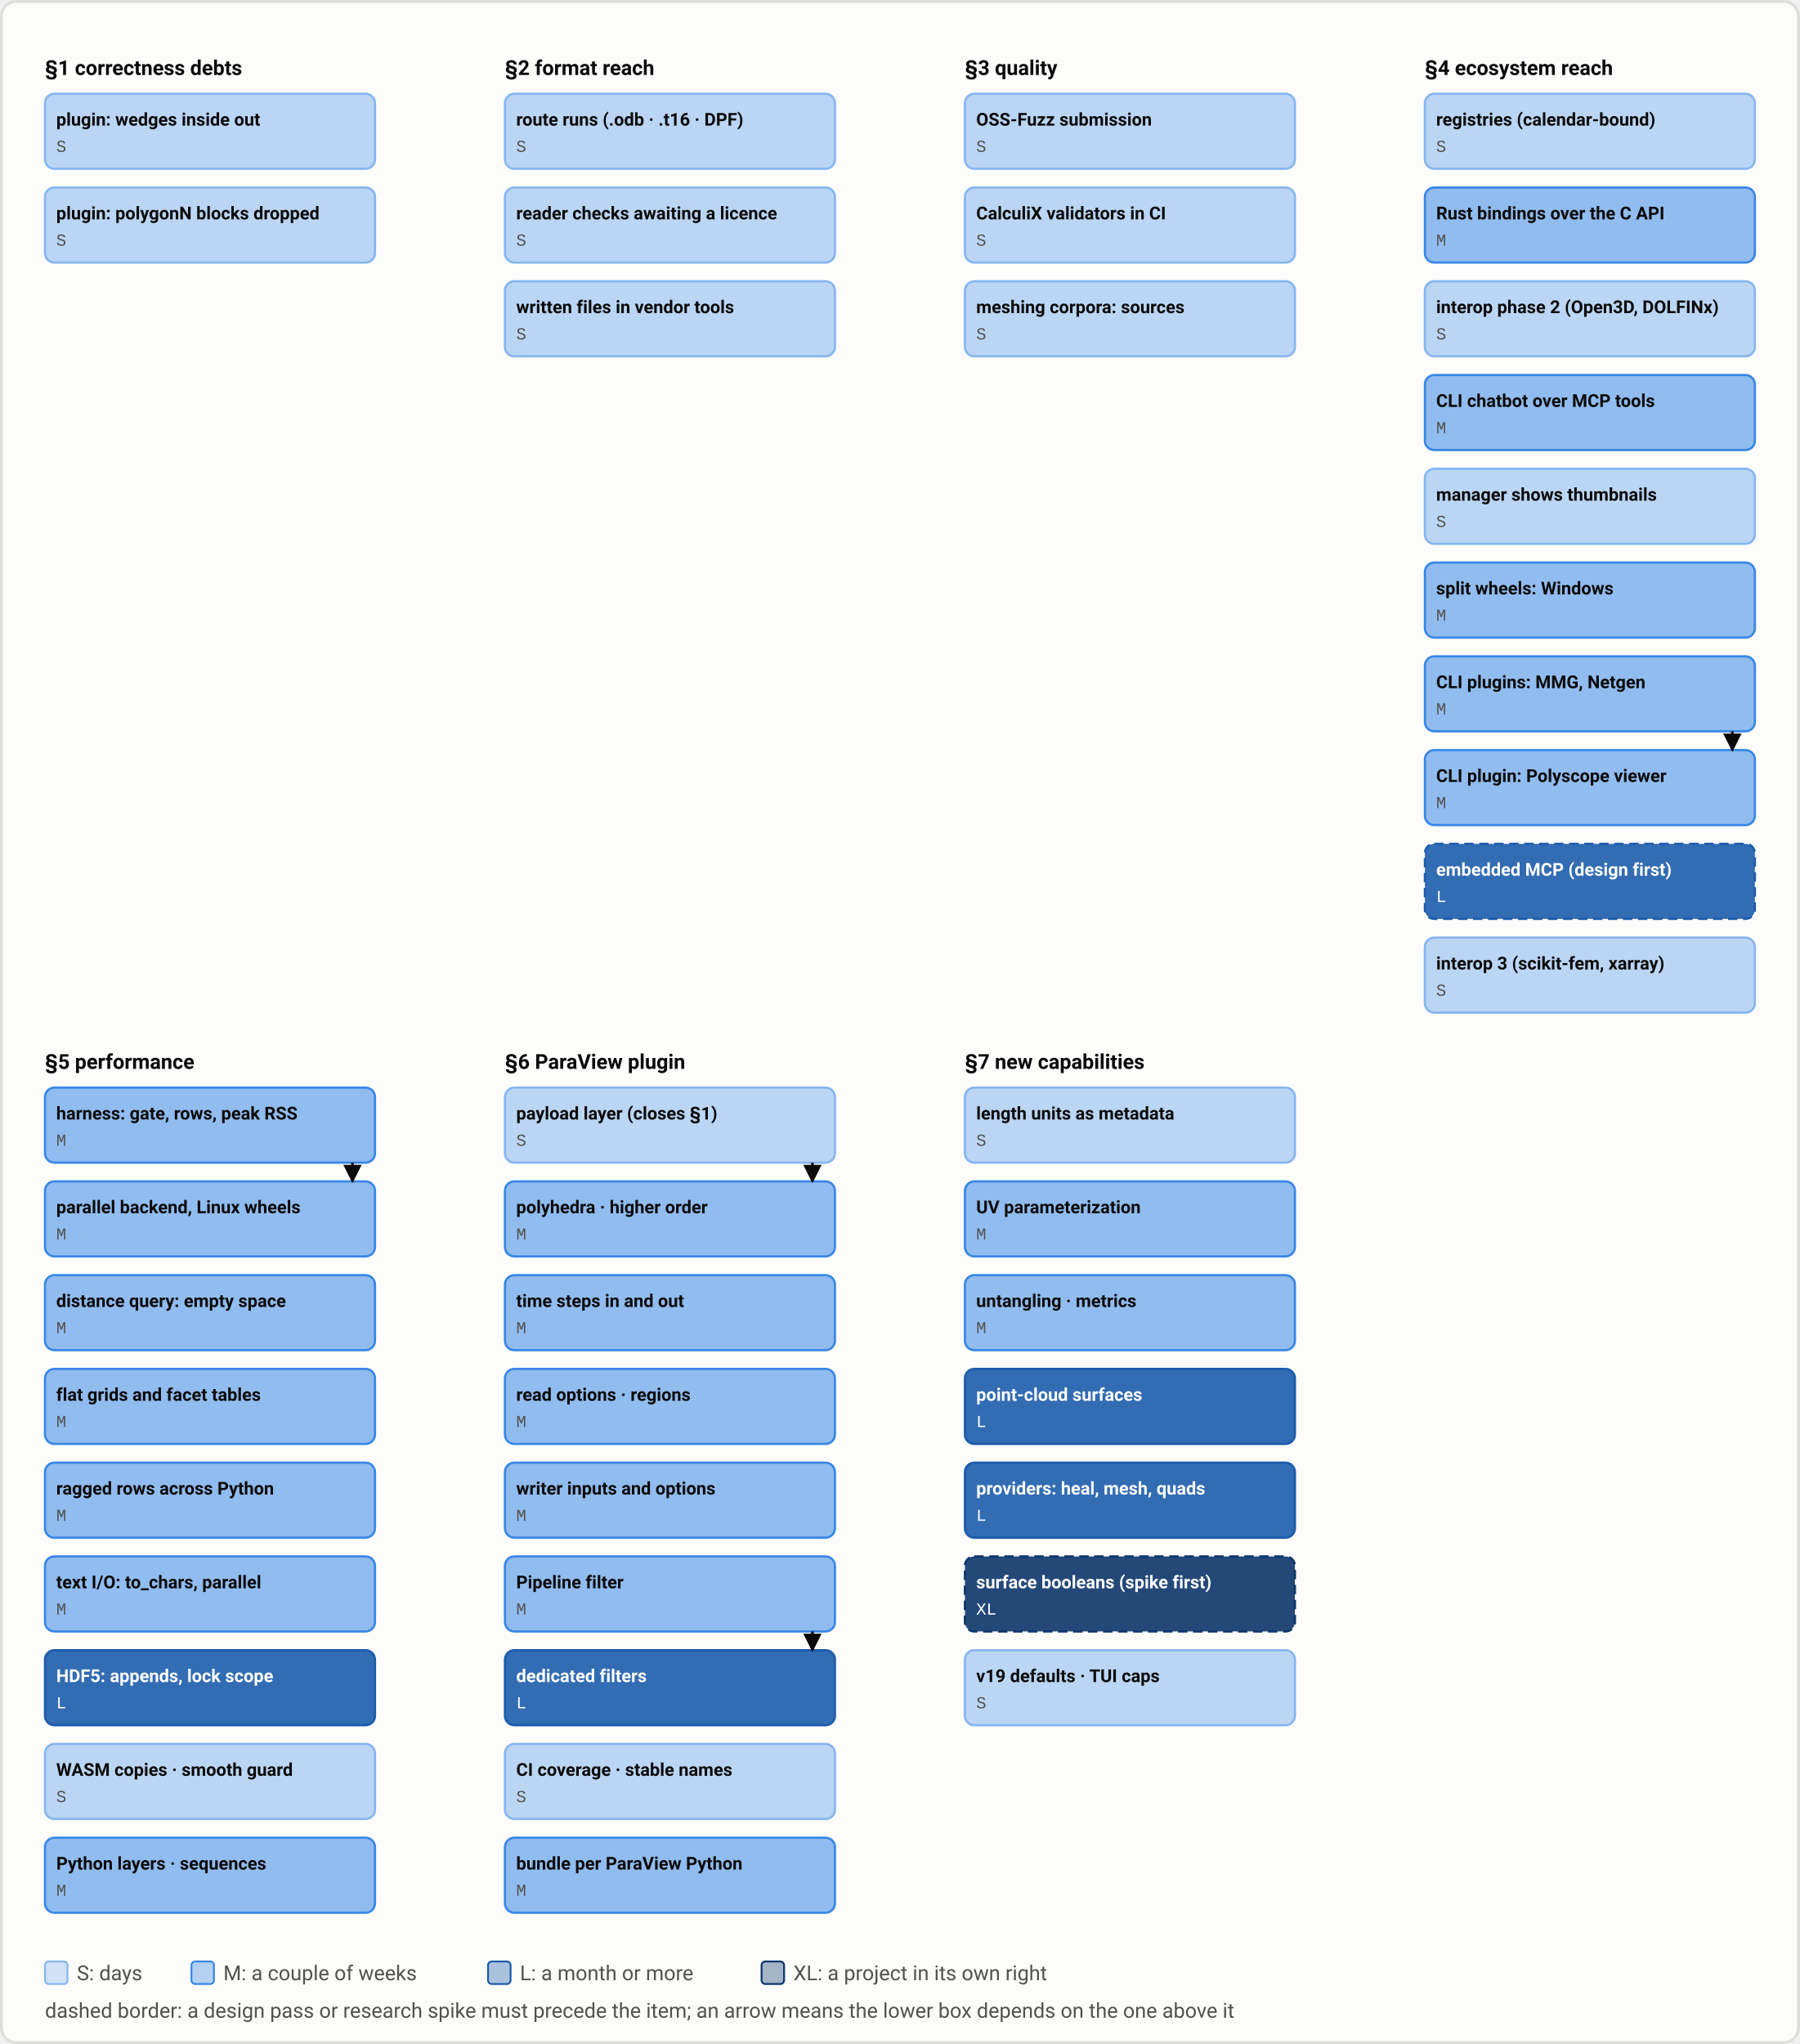
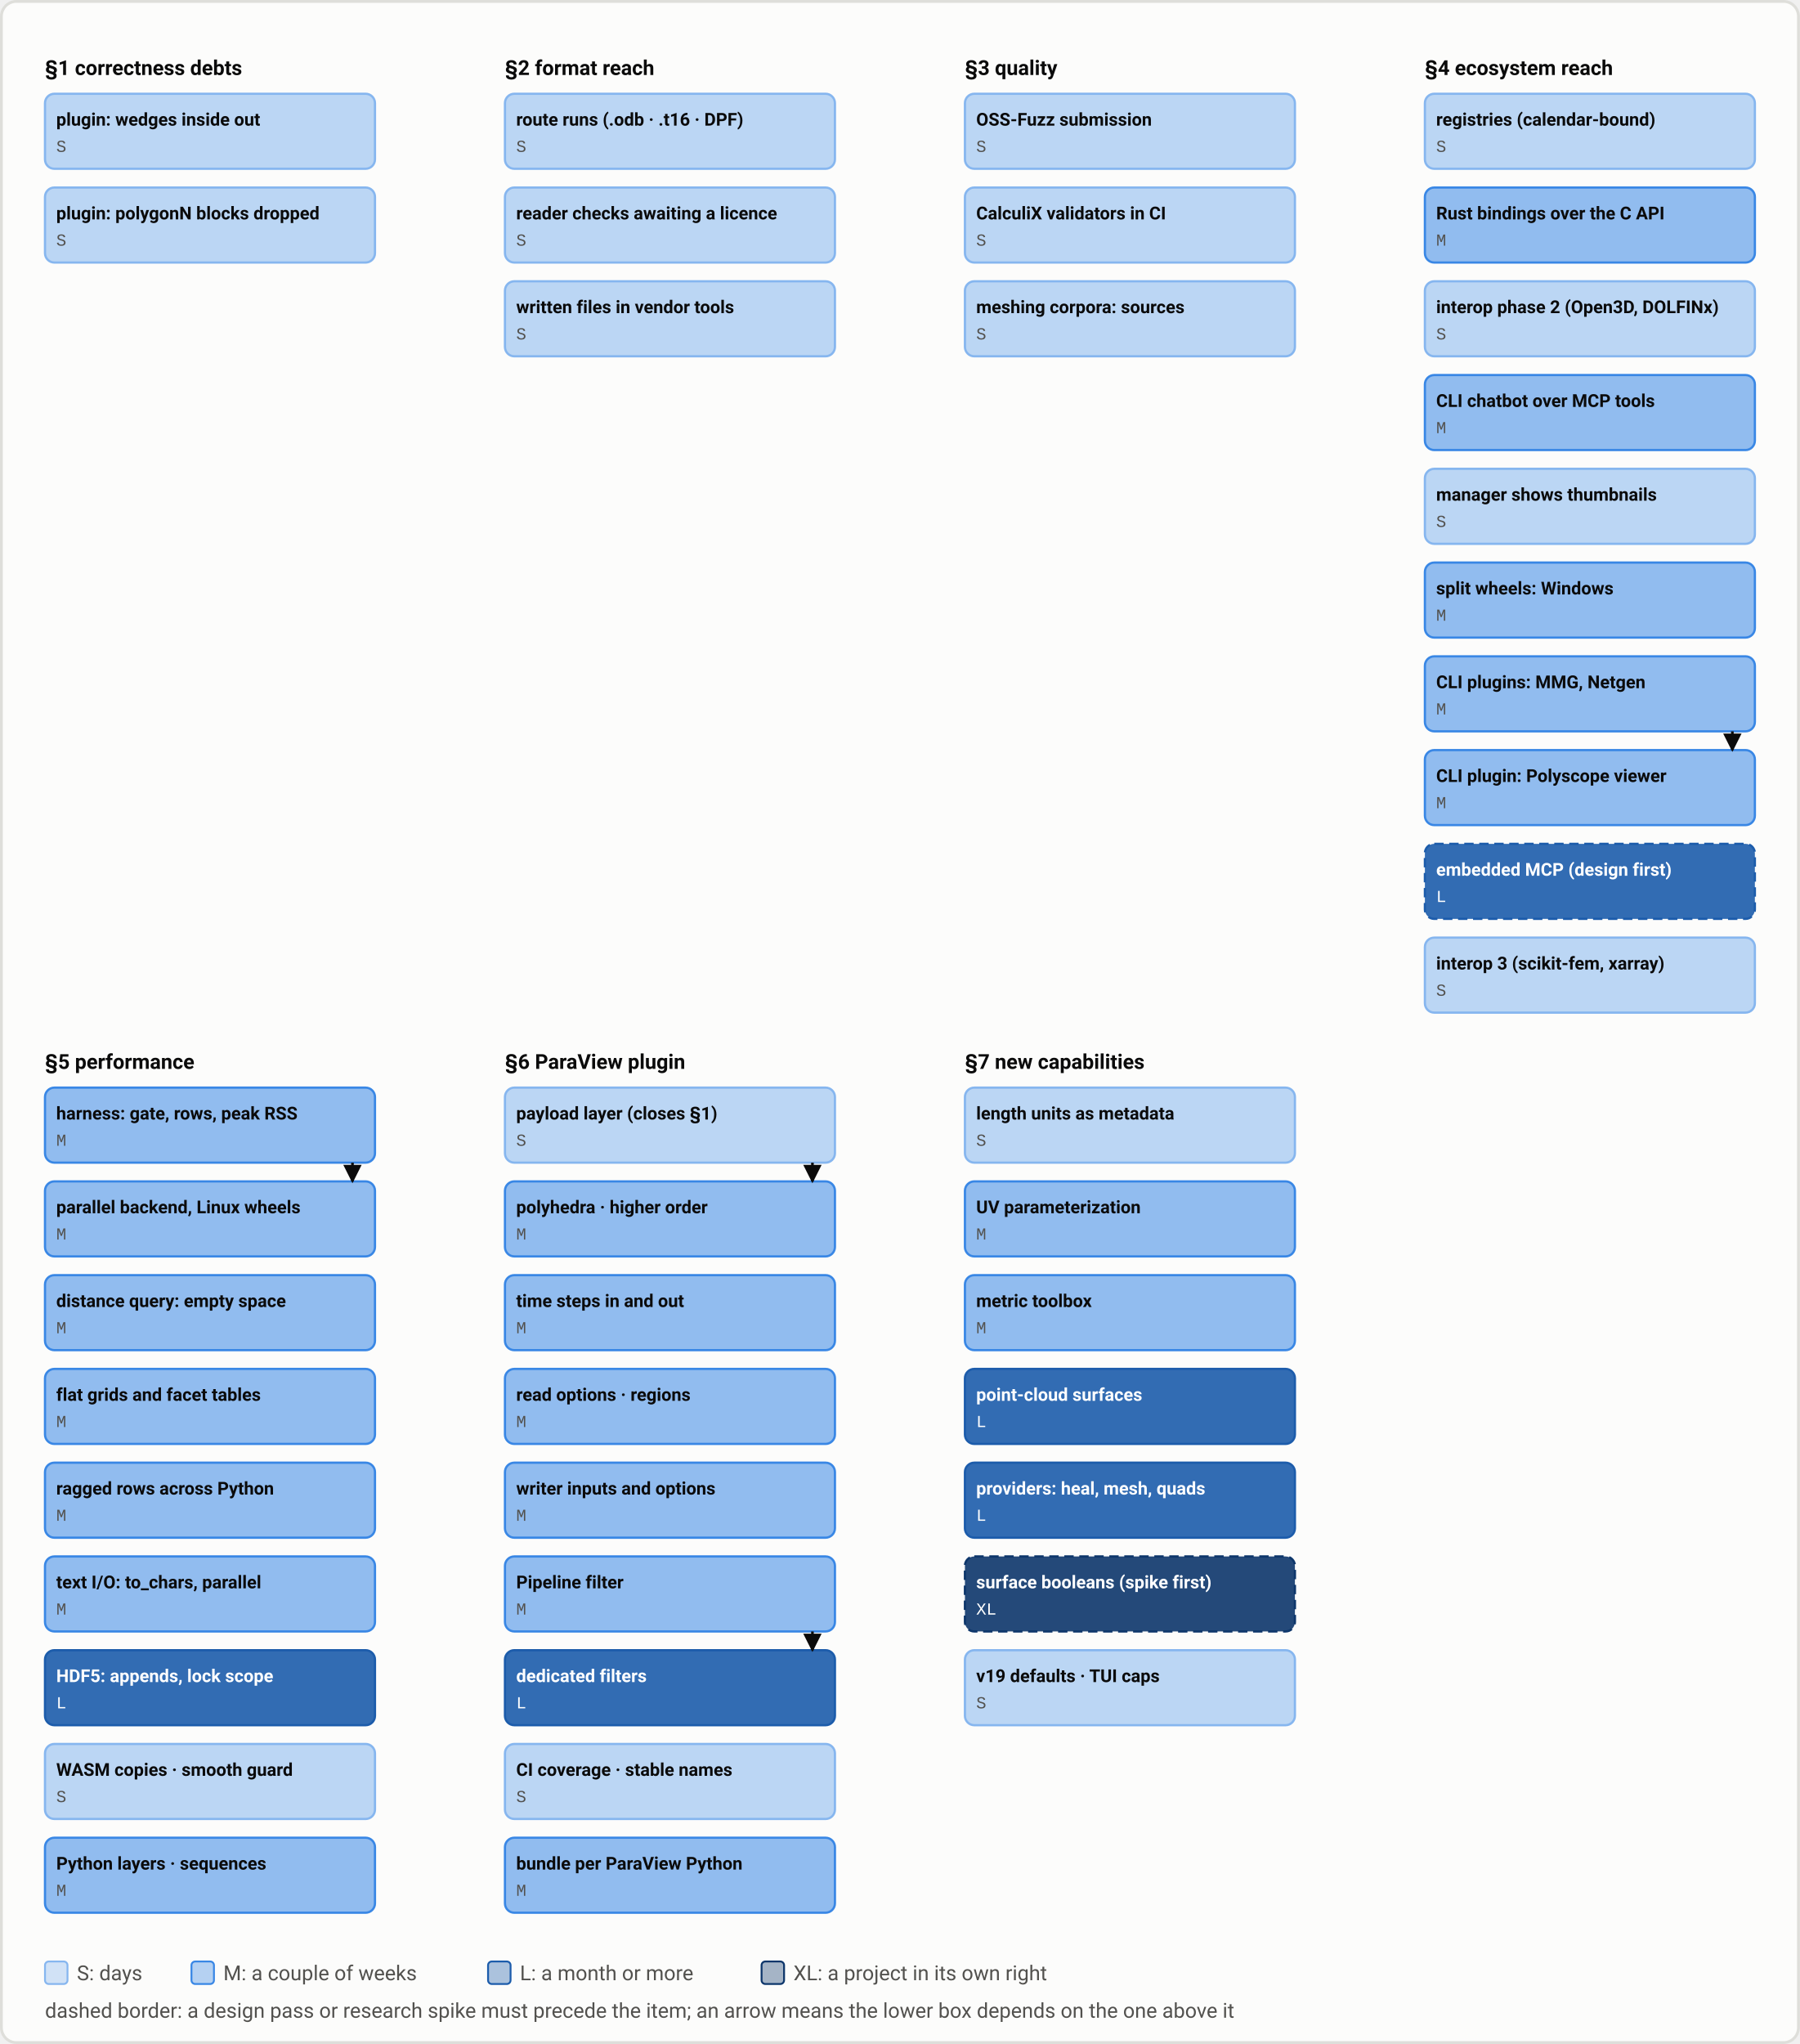
<svg xmlns="http://www.w3.org/2000/svg" viewBox="0 0 960 1090" width="960" height="1090" font-family="system-ui, -apple-system, 'Segoe UI', Roboto, sans-serif" role="img" aria-label="The roadmap at a glance: open items by section, in recommended order, shaded by effort">
  <defs>
    <marker id="arrow-0b0b0b" viewBox="0 0 10 10" refX="9" refY="5" markerWidth="7" markerHeight="7" orient="auto-start-reverse">
      <path d="M 0 0 L 10 5 L 0 10 z" fill="#0b0b0b" />
    </marker>
  </defs>
  <rect x="0.75" y="0.75" width="958.5" height="1088.5" rx="8" fill="#fcfcfb" stroke="#dededa" stroke-width="1.5" />
  <text x="24" y="40" font-family="system-ui, -apple-system, 'Segoe UI', Roboto, sans-serif" font-size="11" font-weight="700" fill="#0b0b0b">§1 correctness debts</text>
  <rect x="24" y="50" width="176" height="40" rx="5" fill="#86b6ef" fill-opacity="0.55" stroke="#86b6ef" stroke-width="1.2" />
  <text x="30" y="67" font-family="system-ui, -apple-system, 'Segoe UI', Roboto, sans-serif" font-size="9.5" font-weight="600" fill="#0b0b0b">plugin: wedges inside out</text>
  <text x="30" y="81" font-family="ui-monospace, SFMono-Regular, Menlo, Consolas, 'Liberation Mono', monospace" font-size="9" fill="#52514e">S</text>
  <rect x="24" y="100" width="176" height="40" rx="5" fill="#86b6ef" fill-opacity="0.55" stroke="#86b6ef" stroke-width="1.2" />
  <text x="30" y="117" font-family="system-ui, -apple-system, 'Segoe UI', Roboto, sans-serif" font-size="9.5" font-weight="600" fill="#0b0b0b">plugin: polygonN blocks dropped</text>
  <text x="30" y="131" font-family="ui-monospace, SFMono-Regular, Menlo, Consolas, 'Liberation Mono', monospace" font-size="9" fill="#52514e">S</text>
  <text x="269.33" y="40" font-family="system-ui, -apple-system, 'Segoe UI', Roboto, sans-serif" font-size="11" font-weight="700" fill="#0b0b0b">§2 format reach</text>
  <rect x="269.33" y="50" width="176" height="40" rx="5" fill="#86b6ef" fill-opacity="0.55" stroke="#86b6ef" stroke-width="1.2" />
  <text x="275.33" y="67" font-family="system-ui, -apple-system, 'Segoe UI', Roboto, sans-serif" font-size="9.5" font-weight="600" fill="#0b0b0b">route runs (.odb · .t16 · DPF)</text>
  <text x="275.33" y="81" font-family="ui-monospace, SFMono-Regular, Menlo, Consolas, 'Liberation Mono', monospace" font-size="9" fill="#52514e">S</text>
  <rect x="269.33" y="100" width="176" height="40" rx="5" fill="#86b6ef" fill-opacity="0.55" stroke="#86b6ef" stroke-width="1.2" />
  <text x="275.33" y="117" font-family="system-ui, -apple-system, 'Segoe UI', Roboto, sans-serif" font-size="9.5" font-weight="600" fill="#0b0b0b">reader checks awaiting a licence</text>
  <text x="275.33" y="131" font-family="ui-monospace, SFMono-Regular, Menlo, Consolas, 'Liberation Mono', monospace" font-size="9" fill="#52514e">S</text>
  <rect x="269.33" y="150" width="176" height="40" rx="5" fill="#86b6ef" fill-opacity="0.55" stroke="#86b6ef" stroke-width="1.2" />
  <text x="275.33" y="167" font-family="system-ui, -apple-system, 'Segoe UI', Roboto, sans-serif" font-size="9.5" font-weight="600" fill="#0b0b0b">written files in vendor tools</text>
  <text x="275.33" y="181" font-family="ui-monospace, SFMono-Regular, Menlo, Consolas, 'Liberation Mono', monospace" font-size="9" fill="#52514e">S</text>
  <text x="514.67" y="40" font-family="system-ui, -apple-system, 'Segoe UI', Roboto, sans-serif" font-size="11" font-weight="700" fill="#0b0b0b">§3 quality</text>
  <rect x="514.67" y="50" width="176" height="40" rx="5" fill="#86b6ef" fill-opacity="0.55" stroke="#86b6ef" stroke-width="1.2" />
  <text x="520.67" y="67" font-family="system-ui, -apple-system, 'Segoe UI', Roboto, sans-serif" font-size="9.5" font-weight="600" fill="#0b0b0b">OSS-Fuzz submission</text>
  <text x="520.67" y="81" font-family="ui-monospace, SFMono-Regular, Menlo, Consolas, 'Liberation Mono', monospace" font-size="9" fill="#52514e">S</text>
  <rect x="514.67" y="100" width="176" height="40" rx="5" fill="#86b6ef" fill-opacity="0.55" stroke="#86b6ef" stroke-width="1.2" />
  <text x="520.67" y="117" font-family="system-ui, -apple-system, 'Segoe UI', Roboto, sans-serif" font-size="9.5" font-weight="600" fill="#0b0b0b">CalculiX validators in CI</text>
  <text x="520.67" y="131" font-family="ui-monospace, SFMono-Regular, Menlo, Consolas, 'Liberation Mono', monospace" font-size="9" fill="#52514e">S</text>
  <rect x="514.67" y="150" width="176" height="40" rx="5" fill="#86b6ef" fill-opacity="0.55" stroke="#86b6ef" stroke-width="1.2" />
  <text x="520.67" y="167" font-family="system-ui, -apple-system, 'Segoe UI', Roboto, sans-serif" font-size="9.5" font-weight="600" fill="#0b0b0b">meshing corpora: sources</text>
  <text x="520.67" y="181" font-family="ui-monospace, SFMono-Regular, Menlo, Consolas, 'Liberation Mono', monospace" font-size="9" fill="#52514e">S</text>
  <text x="760" y="40" font-family="system-ui, -apple-system, 'Segoe UI', Roboto, sans-serif" font-size="11" font-weight="700" fill="#0b0b0b">§4 ecosystem reach</text>
  <rect x="760" y="50" width="176" height="40" rx="5" fill="#86b6ef" fill-opacity="0.55" stroke="#86b6ef" stroke-width="1.2" />
  <text x="766" y="67" font-family="system-ui, -apple-system, 'Segoe UI', Roboto, sans-serif" font-size="9.5" font-weight="600" fill="#0b0b0b">registries (calendar-bound)</text>
  <text x="766" y="81" font-family="ui-monospace, SFMono-Regular, Menlo, Consolas, 'Liberation Mono', monospace" font-size="9" fill="#52514e">S</text>
  <rect x="760" y="100" width="176" height="40" rx="5" fill="#3987e5" fill-opacity="0.55" stroke="#3987e5" stroke-width="1.2" />
  <text x="766" y="117" font-family="system-ui, -apple-system, 'Segoe UI', Roboto, sans-serif" font-size="9.5" font-weight="600" fill="#0b0b0b">Rust bindings over the C API</text>
  <text x="766" y="131" font-family="ui-monospace, SFMono-Regular, Menlo, Consolas, 'Liberation Mono', monospace" font-size="9" fill="#52514e">M</text>
  <rect x="760" y="150" width="176" height="40" rx="5" fill="#86b6ef" fill-opacity="0.55" stroke="#86b6ef" stroke-width="1.2" />
  <text x="766" y="167" font-family="system-ui, -apple-system, 'Segoe UI', Roboto, sans-serif" font-size="9.5" font-weight="600" fill="#0b0b0b">interop phase 2 (Open3D, DOLFINx)</text>
  <text x="766" y="181" font-family="ui-monospace, SFMono-Regular, Menlo, Consolas, 'Liberation Mono', monospace" font-size="9" fill="#52514e">S</text>
  <rect x="760" y="200" width="176" height="40" rx="5" fill="#3987e5" fill-opacity="0.55" stroke="#3987e5" stroke-width="1.2" />
  <text x="766" y="217" font-family="system-ui, -apple-system, 'Segoe UI', Roboto, sans-serif" font-size="9.5" font-weight="600" fill="#0b0b0b">CLI chatbot over MCP tools</text>
  <text x="766" y="231" font-family="ui-monospace, SFMono-Regular, Menlo, Consolas, 'Liberation Mono', monospace" font-size="9" fill="#52514e">M</text>
  <rect x="760" y="250" width="176" height="40" rx="5" fill="#86b6ef" fill-opacity="0.55" stroke="#86b6ef" stroke-width="1.2" />
  <text x="766" y="267" font-family="system-ui, -apple-system, 'Segoe UI', Roboto, sans-serif" font-size="9.5" font-weight="600" fill="#0b0b0b">manager shows thumbnails</text>
  <text x="766" y="281" font-family="ui-monospace, SFMono-Regular, Menlo, Consolas, 'Liberation Mono', monospace" font-size="9" fill="#52514e">S</text>
  <rect x="760" y="300" width="176" height="40" rx="5" fill="#3987e5" fill-opacity="0.55" stroke="#3987e5" stroke-width="1.2" />
  <text x="766" y="317" font-family="system-ui, -apple-system, 'Segoe UI', Roboto, sans-serif" font-size="9.5" font-weight="600" fill="#0b0b0b">split wheels: Windows</text>
  <text x="766" y="331" font-family="ui-monospace, SFMono-Regular, Menlo, Consolas, 'Liberation Mono', monospace" font-size="9" fill="#52514e">M</text>
  <rect x="760" y="350" width="176" height="40" rx="5" fill="#3987e5" fill-opacity="0.55" stroke="#3987e5" stroke-width="1.2" />
  <text x="766" y="367" font-family="system-ui, -apple-system, 'Segoe UI', Roboto, sans-serif" font-size="9.5" font-weight="600" fill="#0b0b0b">CLI plugins: MMG, Netgen</text>
  <text x="766" y="381" font-family="ui-monospace, SFMono-Regular, Menlo, Consolas, 'Liberation Mono', monospace" font-size="9" fill="#52514e">M</text>
  <rect x="760" y="400" width="176" height="40" rx="5" fill="#3987e5" fill-opacity="0.55" stroke="#3987e5" stroke-width="1.2" />
  <text x="766" y="417" font-family="system-ui, -apple-system, 'Segoe UI', Roboto, sans-serif" font-size="9.5" font-weight="600" fill="#0b0b0b">CLI plugin: Polyscope viewer</text>
  <text x="766" y="431" font-family="ui-monospace, SFMono-Regular, Menlo, Consolas, 'Liberation Mono', monospace" font-size="9" fill="#52514e">M</text>
  <rect x="760" y="450" width="176" height="40" rx="5" fill="#1c5cab" fill-opacity="0.9" stroke="#1c5cab" stroke-width="1.2" stroke-dasharray="5 3" />
  <text x="766" y="467" font-family="system-ui, -apple-system, 'Segoe UI', Roboto, sans-serif" font-size="9.5" font-weight="600" fill="#ffffff">embedded MCP (design first)</text>
  <text x="766" y="481" font-family="ui-monospace, SFMono-Regular, Menlo, Consolas, 'Liberation Mono', monospace" font-size="9" fill="#ffffff">L</text>
  <rect x="760" y="500" width="176" height="40" rx="5" fill="#86b6ef" fill-opacity="0.55" stroke="#86b6ef" stroke-width="1.2" />
  <text x="766" y="517" font-family="system-ui, -apple-system, 'Segoe UI', Roboto, sans-serif" font-size="9.5" font-weight="600" fill="#0b0b0b">interop 3 (scikit-fem, xarray)</text>
  <text x="766" y="531" font-family="ui-monospace, SFMono-Regular, Menlo, Consolas, 'Liberation Mono', monospace" font-size="9" fill="#52514e">S</text>
  <line x1="924" y1="390" x2="924" y2="400" stroke="#0b0b0b" stroke-width="1.4" marker-end="url(#arrow-0b0b0b)" />
  <text x="24" y="570" font-family="system-ui, -apple-system, 'Segoe UI', Roboto, sans-serif" font-size="11" font-weight="700" fill="#0b0b0b">§5 performance</text>
  <rect x="24" y="580" width="176" height="40" rx="5" fill="#3987e5" fill-opacity="0.55" stroke="#3987e5" stroke-width="1.2" />
  <text x="30" y="597" font-family="system-ui, -apple-system, 'Segoe UI', Roboto, sans-serif" font-size="9.5" font-weight="600" fill="#0b0b0b">harness: gate, rows, peak RSS</text>
  <text x="30" y="611" font-family="ui-monospace, SFMono-Regular, Menlo, Consolas, 'Liberation Mono', monospace" font-size="9" fill="#52514e">M</text>
  <rect x="24" y="630" width="176" height="40" rx="5" fill="#3987e5" fill-opacity="0.55" stroke="#3987e5" stroke-width="1.2" />
  <text x="30" y="647" font-family="system-ui, -apple-system, 'Segoe UI', Roboto, sans-serif" font-size="9.5" font-weight="600" fill="#0b0b0b">parallel backend, Linux wheels</text>
  <text x="30" y="661" font-family="ui-monospace, SFMono-Regular, Menlo, Consolas, 'Liberation Mono', monospace" font-size="9" fill="#52514e">M</text>
  <rect x="24" y="680" width="176" height="40" rx="5" fill="#3987e5" fill-opacity="0.55" stroke="#3987e5" stroke-width="1.2" />
  <text x="30" y="697" font-family="system-ui, -apple-system, 'Segoe UI', Roboto, sans-serif" font-size="9.5" font-weight="600" fill="#0b0b0b">distance query: empty space</text>
  <text x="30" y="711" font-family="ui-monospace, SFMono-Regular, Menlo, Consolas, 'Liberation Mono', monospace" font-size="9" fill="#52514e">M</text>
  <rect x="24" y="730" width="176" height="40" rx="5" fill="#3987e5" fill-opacity="0.55" stroke="#3987e5" stroke-width="1.2" />
  <text x="30" y="747" font-family="system-ui, -apple-system, 'Segoe UI', Roboto, sans-serif" font-size="9.5" font-weight="600" fill="#0b0b0b">flat grids and facet tables</text>
  <text x="30" y="761" font-family="ui-monospace, SFMono-Regular, Menlo, Consolas, 'Liberation Mono', monospace" font-size="9" fill="#52514e">M</text>
  <rect x="24" y="780" width="176" height="40" rx="5" fill="#3987e5" fill-opacity="0.55" stroke="#3987e5" stroke-width="1.2" />
  <text x="30" y="797" font-family="system-ui, -apple-system, 'Segoe UI', Roboto, sans-serif" font-size="9.5" font-weight="600" fill="#0b0b0b">ragged rows across Python</text>
  <text x="30" y="811" font-family="ui-monospace, SFMono-Regular, Menlo, Consolas, 'Liberation Mono', monospace" font-size="9" fill="#52514e">M</text>
  <rect x="24" y="830" width="176" height="40" rx="5" fill="#3987e5" fill-opacity="0.55" stroke="#3987e5" stroke-width="1.2" />
  <text x="30" y="847" font-family="system-ui, -apple-system, 'Segoe UI', Roboto, sans-serif" font-size="9.5" font-weight="600" fill="#0b0b0b">text I/O: to_chars, parallel</text>
  <text x="30" y="861" font-family="ui-monospace, SFMono-Regular, Menlo, Consolas, 'Liberation Mono', monospace" font-size="9" fill="#52514e">M</text>
  <rect x="24" y="880" width="176" height="40" rx="5" fill="#1c5cab" fill-opacity="0.9" stroke="#1c5cab" stroke-width="1.2" />
  <text x="30" y="897" font-family="system-ui, -apple-system, 'Segoe UI', Roboto, sans-serif" font-size="9.5" font-weight="600" fill="#ffffff">HDF5: appends, lock scope</text>
  <text x="30" y="911" font-family="ui-monospace, SFMono-Regular, Menlo, Consolas, 'Liberation Mono', monospace" font-size="9" fill="#ffffff">L</text>
  <rect x="24" y="930" width="176" height="40" rx="5" fill="#86b6ef" fill-opacity="0.55" stroke="#86b6ef" stroke-width="1.2" />
  <text x="30" y="947" font-family="system-ui, -apple-system, 'Segoe UI', Roboto, sans-serif" font-size="9.5" font-weight="600" fill="#0b0b0b">WASM copies · smooth guard</text>
  <text x="30" y="961" font-family="ui-monospace, SFMono-Regular, Menlo, Consolas, 'Liberation Mono', monospace" font-size="9" fill="#52514e">S</text>
  <rect x="24" y="980" width="176" height="40" rx="5" fill="#3987e5" fill-opacity="0.55" stroke="#3987e5" stroke-width="1.2" />
  <text x="30" y="997" font-family="system-ui, -apple-system, 'Segoe UI', Roboto, sans-serif" font-size="9.5" font-weight="600" fill="#0b0b0b">Python layers · sequences</text>
  <text x="30" y="1011" font-family="ui-monospace, SFMono-Regular, Menlo, Consolas, 'Liberation Mono', monospace" font-size="9" fill="#52514e">M</text>
  <line x1="188" y1="620" x2="188" y2="630" stroke="#0b0b0b" stroke-width="1.4" marker-end="url(#arrow-0b0b0b)" />
  <text x="269.33" y="570" font-family="system-ui, -apple-system, 'Segoe UI', Roboto, sans-serif" font-size="11" font-weight="700" fill="#0b0b0b">§6 ParaView plugin</text>
  <rect x="269.33" y="580" width="176" height="40" rx="5" fill="#86b6ef" fill-opacity="0.55" stroke="#86b6ef" stroke-width="1.2" />
  <text x="275.33" y="597" font-family="system-ui, -apple-system, 'Segoe UI', Roboto, sans-serif" font-size="9.5" font-weight="600" fill="#0b0b0b">payload layer (closes §1)</text>
  <text x="275.33" y="611" font-family="ui-monospace, SFMono-Regular, Menlo, Consolas, 'Liberation Mono', monospace" font-size="9" fill="#52514e">S</text>
  <rect x="269.33" y="630" width="176" height="40" rx="5" fill="#3987e5" fill-opacity="0.55" stroke="#3987e5" stroke-width="1.2" />
  <text x="275.33" y="647" font-family="system-ui, -apple-system, 'Segoe UI', Roboto, sans-serif" font-size="9.5" font-weight="600" fill="#0b0b0b">polyhedra · higher order</text>
  <text x="275.33" y="661" font-family="ui-monospace, SFMono-Regular, Menlo, Consolas, 'Liberation Mono', monospace" font-size="9" fill="#52514e">M</text>
  <rect x="269.33" y="680" width="176" height="40" rx="5" fill="#3987e5" fill-opacity="0.55" stroke="#3987e5" stroke-width="1.2" />
  <text x="275.33" y="697" font-family="system-ui, -apple-system, 'Segoe UI', Roboto, sans-serif" font-size="9.5" font-weight="600" fill="#0b0b0b">time steps in and out</text>
  <text x="275.33" y="711" font-family="ui-monospace, SFMono-Regular, Menlo, Consolas, 'Liberation Mono', monospace" font-size="9" fill="#52514e">M</text>
  <rect x="269.33" y="730" width="176" height="40" rx="5" fill="#3987e5" fill-opacity="0.55" stroke="#3987e5" stroke-width="1.2" />
  <text x="275.33" y="747" font-family="system-ui, -apple-system, 'Segoe UI', Roboto, sans-serif" font-size="9.5" font-weight="600" fill="#0b0b0b">read options · regions</text>
  <text x="275.33" y="761" font-family="ui-monospace, SFMono-Regular, Menlo, Consolas, 'Liberation Mono', monospace" font-size="9" fill="#52514e">M</text>
  <rect x="269.33" y="780" width="176" height="40" rx="5" fill="#3987e5" fill-opacity="0.55" stroke="#3987e5" stroke-width="1.2" />
  <text x="275.33" y="797" font-family="system-ui, -apple-system, 'Segoe UI', Roboto, sans-serif" font-size="9.5" font-weight="600" fill="#0b0b0b">writer inputs and options</text>
  <text x="275.33" y="811" font-family="ui-monospace, SFMono-Regular, Menlo, Consolas, 'Liberation Mono', monospace" font-size="9" fill="#52514e">M</text>
  <rect x="269.33" y="830" width="176" height="40" rx="5" fill="#3987e5" fill-opacity="0.55" stroke="#3987e5" stroke-width="1.2" />
  <text x="275.33" y="847" font-family="system-ui, -apple-system, 'Segoe UI', Roboto, sans-serif" font-size="9.5" font-weight="600" fill="#0b0b0b">Pipeline filter</text>
  <text x="275.33" y="861" font-family="ui-monospace, SFMono-Regular, Menlo, Consolas, 'Liberation Mono', monospace" font-size="9" fill="#52514e">M</text>
  <rect x="269.33" y="880" width="176" height="40" rx="5" fill="#1c5cab" fill-opacity="0.9" stroke="#1c5cab" stroke-width="1.2" />
  <text x="275.33" y="897" font-family="system-ui, -apple-system, 'Segoe UI', Roboto, sans-serif" font-size="9.5" font-weight="600" fill="#ffffff">dedicated filters</text>
  <text x="275.33" y="911" font-family="ui-monospace, SFMono-Regular, Menlo, Consolas, 'Liberation Mono', monospace" font-size="9" fill="#ffffff">L</text>
  <rect x="269.33" y="930" width="176" height="40" rx="5" fill="#86b6ef" fill-opacity="0.55" stroke="#86b6ef" stroke-width="1.2" />
  <text x="275.33" y="947" font-family="system-ui, -apple-system, 'Segoe UI', Roboto, sans-serif" font-size="9.5" font-weight="600" fill="#0b0b0b">CI coverage · stable names</text>
  <text x="275.33" y="961" font-family="ui-monospace, SFMono-Regular, Menlo, Consolas, 'Liberation Mono', monospace" font-size="9" fill="#52514e">S</text>
  <rect x="269.33" y="980" width="176" height="40" rx="5" fill="#3987e5" fill-opacity="0.55" stroke="#3987e5" stroke-width="1.2" />
  <text x="275.33" y="997" font-family="system-ui, -apple-system, 'Segoe UI', Roboto, sans-serif" font-size="9.5" font-weight="600" fill="#0b0b0b">bundle per ParaView Python</text>
  <text x="275.33" y="1011" font-family="ui-monospace, SFMono-Regular, Menlo, Consolas, 'Liberation Mono', monospace" font-size="9" fill="#52514e">M</text>
  <line x1="433.33" y1="620" x2="433.33" y2="630" stroke="#0b0b0b" stroke-width="1.4" marker-end="url(#arrow-0b0b0b)" />
  <line x1="433.33" y1="870" x2="433.33" y2="880" stroke="#0b0b0b" stroke-width="1.4" marker-end="url(#arrow-0b0b0b)" />
  <text x="514.67" y="570" font-family="system-ui, -apple-system, 'Segoe UI', Roboto, sans-serif" font-size="11" font-weight="700" fill="#0b0b0b">§7 new capabilities</text>
  <rect x="514.67" y="580" width="176" height="40" rx="5" fill="#86b6ef" fill-opacity="0.55" stroke="#86b6ef" stroke-width="1.2" />
  <text x="520.67" y="597" font-family="system-ui, -apple-system, 'Segoe UI', Roboto, sans-serif" font-size="9.5" font-weight="600" fill="#0b0b0b">length units as metadata</text>
  <text x="520.67" y="611" font-family="ui-monospace, SFMono-Regular, Menlo, Consolas, 'Liberation Mono', monospace" font-size="9" fill="#52514e">S</text>
  <rect x="514.67" y="630" width="176" height="40" rx="5" fill="#3987e5" fill-opacity="0.55" stroke="#3987e5" stroke-width="1.2" />
  <text x="520.67" y="647" font-family="system-ui, -apple-system, 'Segoe UI', Roboto, sans-serif" font-size="9.5" font-weight="600" fill="#0b0b0b">UV parameterization</text>
  <text x="520.67" y="661" font-family="ui-monospace, SFMono-Regular, Menlo, Consolas, 'Liberation Mono', monospace" font-size="9" fill="#52514e">M</text>
  <rect x="514.67" y="680" width="176" height="40" rx="5" fill="#3987e5" fill-opacity="0.55" stroke="#3987e5" stroke-width="1.2" />
-   <text x="520.67" y="697" font-family="system-ui, -apple-system, 'Segoe UI', Roboto, sans-serif" font-size="9.5" font-weight="600" fill="#0b0b0b">untangling · metrics</text>
+   <text x="520.67" y="697" font-family="system-ui, -apple-system, 'Segoe UI', Roboto, sans-serif" font-size="9.5" font-weight="600" fill="#0b0b0b">metric toolbox</text>
  <text x="520.67" y="711" font-family="ui-monospace, SFMono-Regular, Menlo, Consolas, 'Liberation Mono', monospace" font-size="9" fill="#52514e">M</text>
  <rect x="514.67" y="730" width="176" height="40" rx="5" fill="#1c5cab" fill-opacity="0.9" stroke="#1c5cab" stroke-width="1.2" />
  <text x="520.67" y="747" font-family="system-ui, -apple-system, 'Segoe UI', Roboto, sans-serif" font-size="9.5" font-weight="600" fill="#ffffff">point-cloud surfaces</text>
  <text x="520.67" y="761" font-family="ui-monospace, SFMono-Regular, Menlo, Consolas, 'Liberation Mono', monospace" font-size="9" fill="#ffffff">L</text>
  <rect x="514.67" y="780" width="176" height="40" rx="5" fill="#1c5cab" fill-opacity="0.9" stroke="#1c5cab" stroke-width="1.2" />
  <text x="520.67" y="797" font-family="system-ui, -apple-system, 'Segoe UI', Roboto, sans-serif" font-size="9.5" font-weight="600" fill="#ffffff">providers: heal, mesh, quads</text>
  <text x="520.67" y="811" font-family="ui-monospace, SFMono-Regular, Menlo, Consolas, 'Liberation Mono', monospace" font-size="9" fill="#ffffff">L</text>
  <rect x="514.67" y="830" width="176" height="40" rx="5" fill="#0d366b" fill-opacity="0.9" stroke="#0d366b" stroke-width="1.2" stroke-dasharray="5 3" />
  <text x="520.67" y="847" font-family="system-ui, -apple-system, 'Segoe UI', Roboto, sans-serif" font-size="9.5" font-weight="600" fill="#ffffff">surface booleans (spike first)</text>
  <text x="520.67" y="861" font-family="ui-monospace, SFMono-Regular, Menlo, Consolas, 'Liberation Mono', monospace" font-size="9" fill="#ffffff">XL</text>
  <rect x="514.67" y="880" width="176" height="40" rx="5" fill="#86b6ef" fill-opacity="0.55" stroke="#86b6ef" stroke-width="1.2" />
  <text x="520.67" y="897" font-family="system-ui, -apple-system, 'Segoe UI', Roboto, sans-serif" font-size="9.5" font-weight="600" fill="#0b0b0b">v19 defaults · TUI caps</text>
  <text x="520.67" y="911" font-family="ui-monospace, SFMono-Regular, Menlo, Consolas, 'Liberation Mono', monospace" font-size="9" fill="#52514e">S</text>
  <rect x="24" y="1046" width="12" height="12" rx="2" fill="#86b6ef" fill-opacity="0.36" stroke="#86b6ef" stroke-width="1" />
  <text x="41" y="1056" font-family="system-ui, -apple-system, 'Segoe UI', Roboto, sans-serif" font-size="11" fill="#52514e">S: days</text>
  <rect x="102.12" y="1046" width="12" height="12" rx="2" fill="#3987e5" fill-opacity="0.36" stroke="#3987e5" stroke-width="1" />
  <text x="119.12" y="1056" font-family="system-ui, -apple-system, 'Segoe UI', Roboto, sans-serif" font-size="11" fill="#52514e">M: a couple of weeks</text>
  <rect x="260.32" y="1046" width="12" height="12" rx="2" fill="#1c5cab" fill-opacity="0.36" stroke="#1c5cab" stroke-width="1" />
  <text x="277.32" y="1056" font-family="system-ui, -apple-system, 'Segoe UI', Roboto, sans-serif" font-size="11" fill="#52514e">L: a month or more</text>
  <rect x="406.2" y="1046" width="12" height="12" rx="2" fill="#0d366b" fill-opacity="0.36" stroke="#0d366b" stroke-width="1" />
  <text x="423.2" y="1056" font-family="system-ui, -apple-system, 'Segoe UI', Roboto, sans-serif" font-size="11" fill="#52514e">XL: a project in its own right</text>
  <text x="24" y="1076" font-family="system-ui, -apple-system, 'Segoe UI', Roboto, sans-serif" font-size="11" fill="#52514e">dashed border: a design pass or research spike must precede the item; an arrow means the lower box depends on the one above it</text>
</svg>
